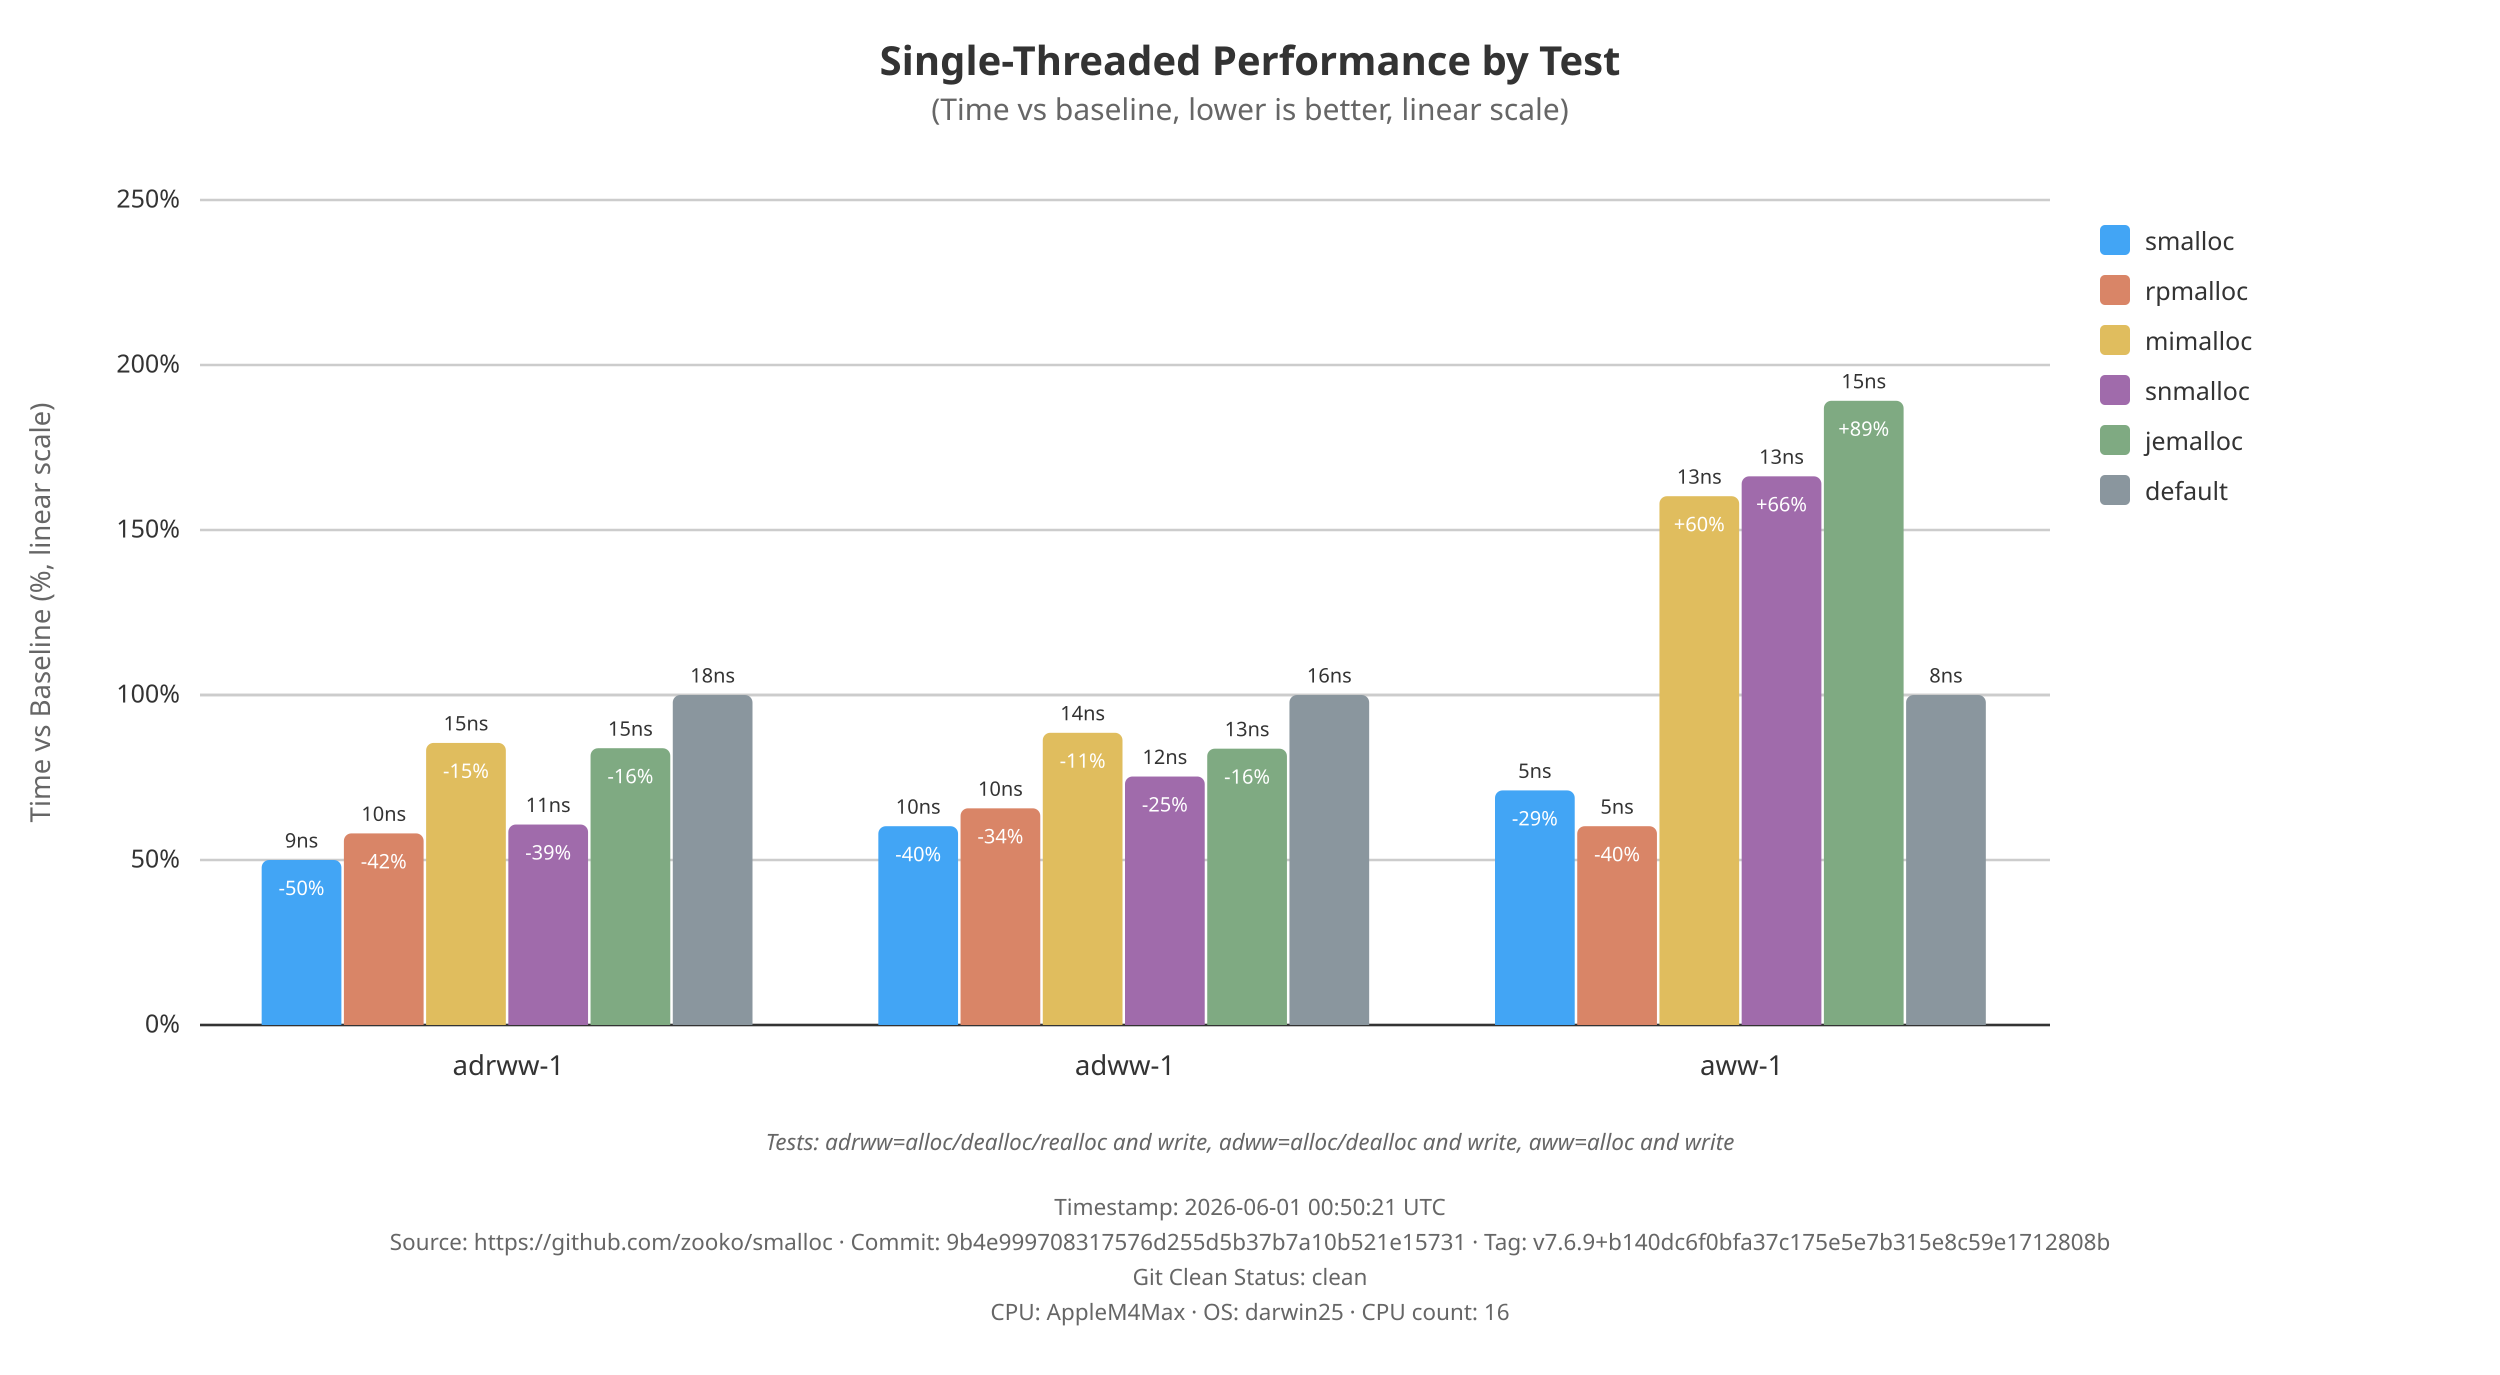
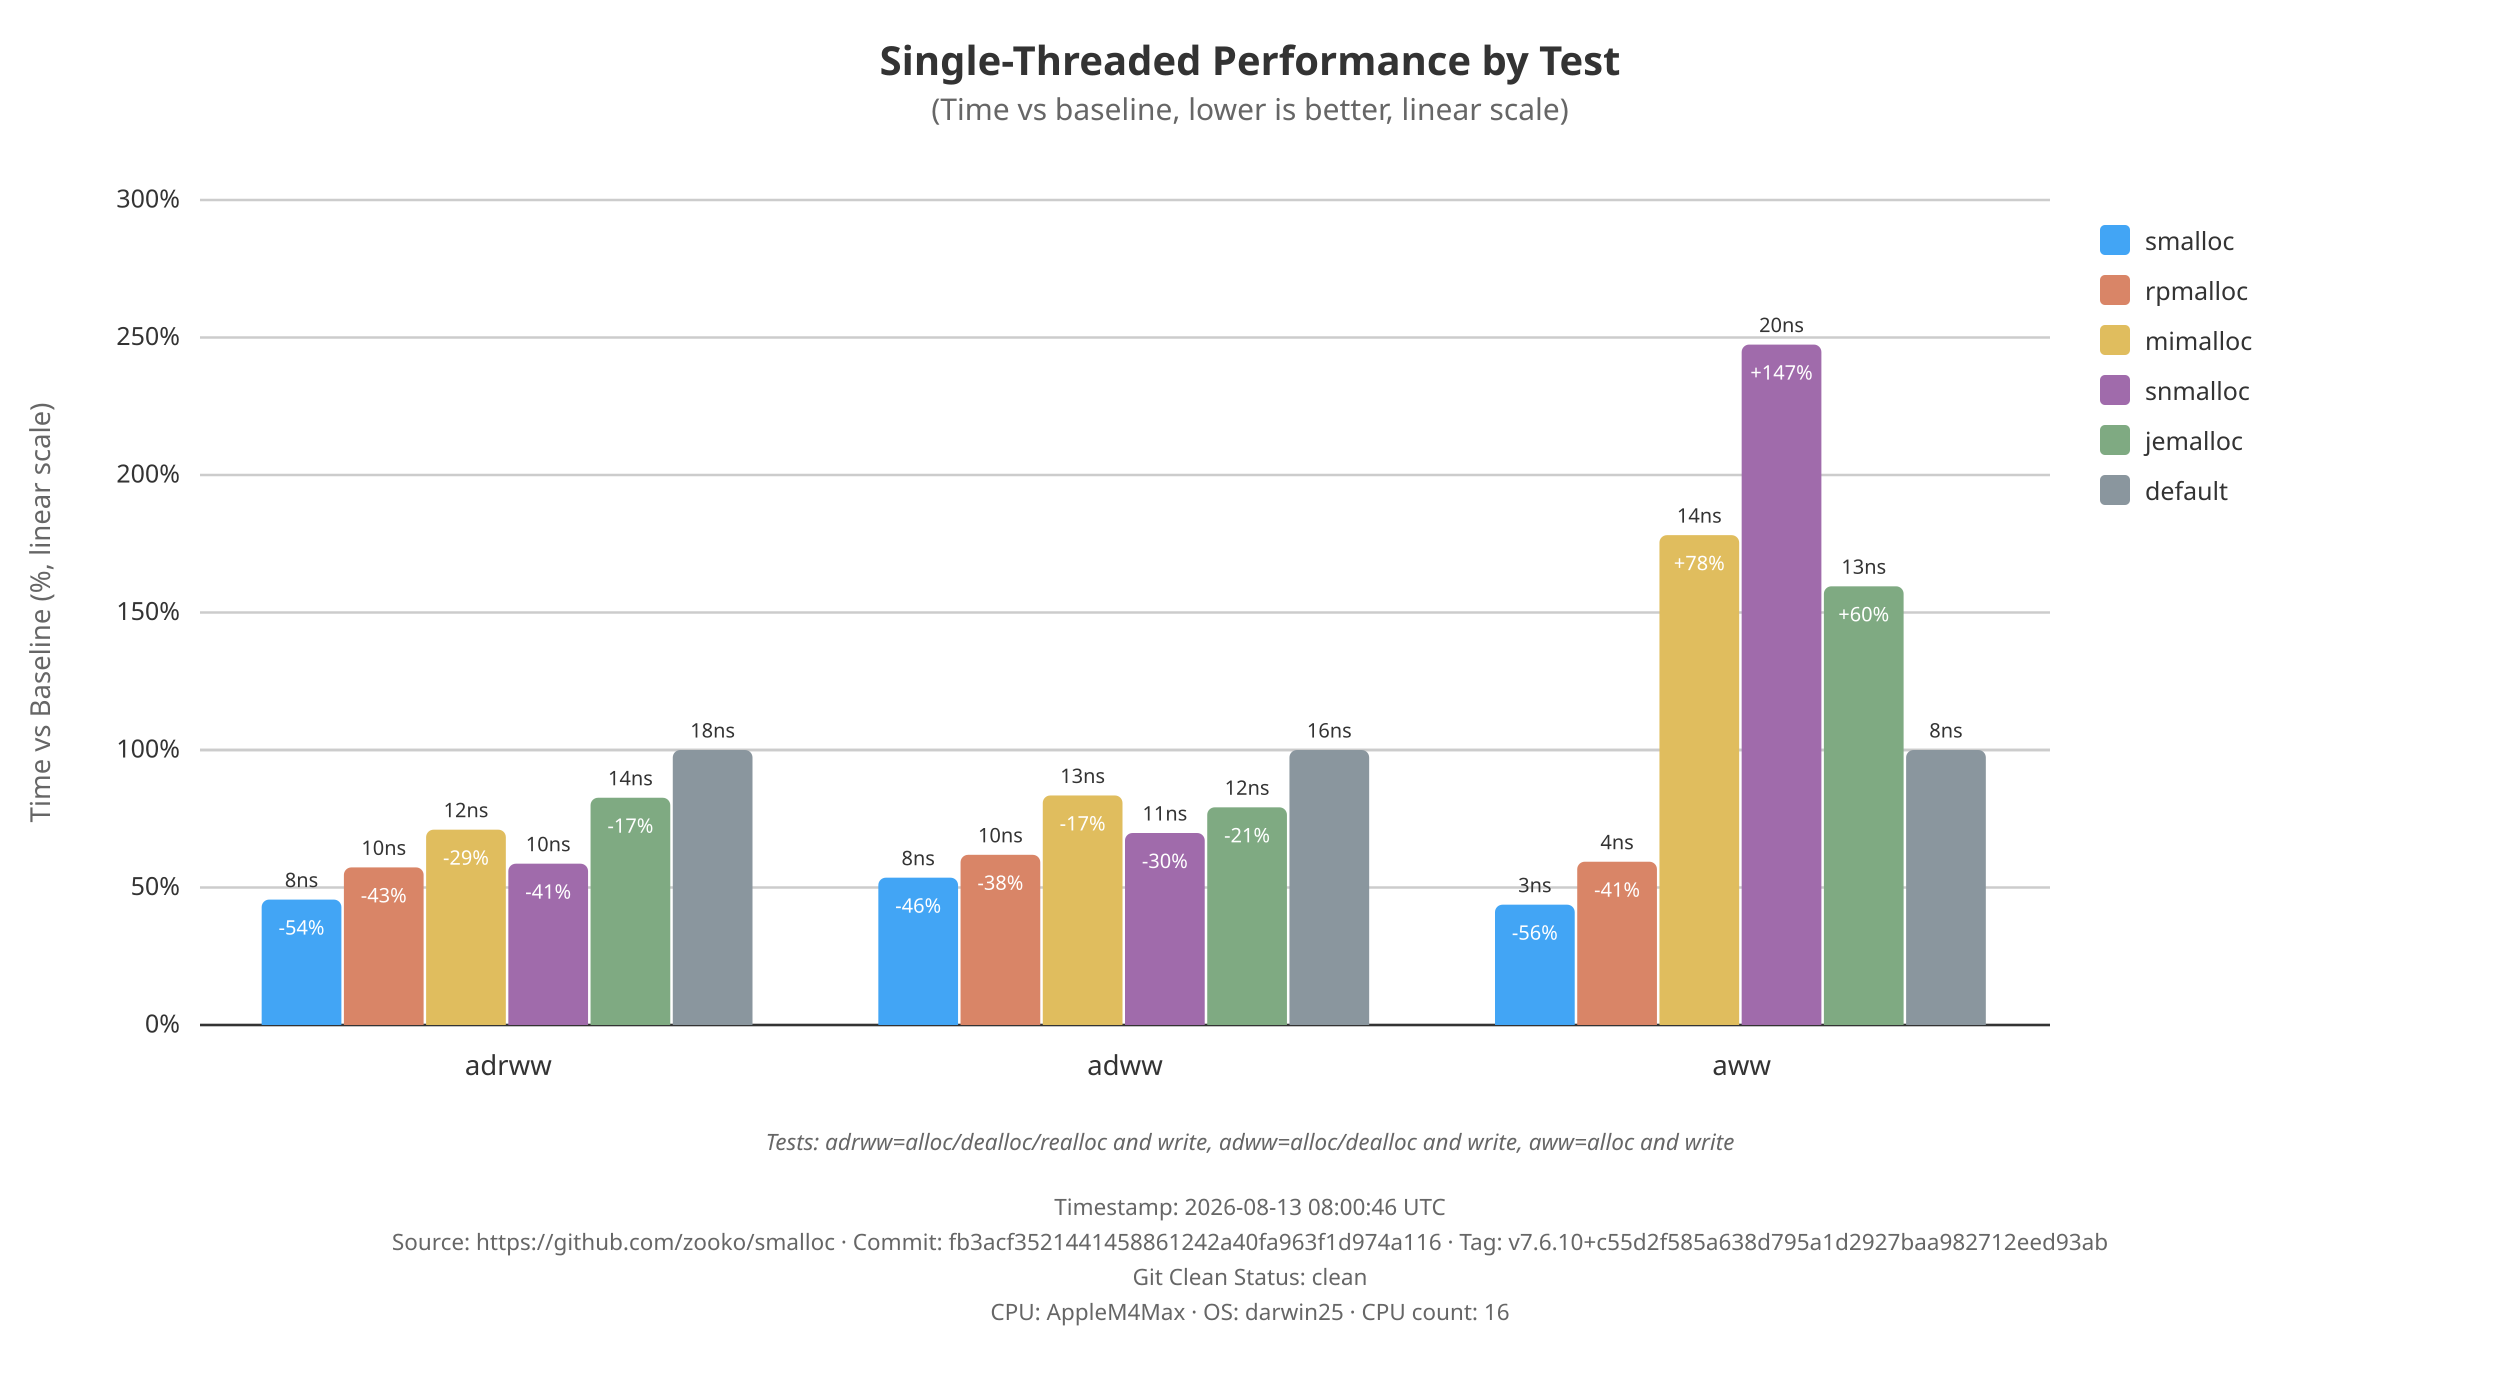
<svg xmlns="http://www.w3.org/2000/svg" viewBox="0 0 1000 550" width="1000" height="550">
  <rect width="1000" height="550" fill="white" />
  <style>
    .title { font-family: sans-serif; font-size: 16px; font-weight: bold; fill: #333333; }
    .subtitle { font-family: sans-serif; font-size: 12px; fill: #666666; }
    .axis-label { font-family: sans-serif; font-size: 11px; fill: #666666; }
    .tick-label { font-family: sans-serif; font-size: 10px; fill: #333333; }
    .tick-label-minor { font-family: sans-serif; font-size: 9px; fill: #999999; }
    .test-label { font-family: sans-serif; font-size: 11px; fill: #333333; }
    .bar-label-value { font-family: sans-serif; font-size: 8px; fill: #333333; }
    .bar-label-pct { font-family: sans-serif; font-size: 8px; fill: white; }
    .legend-text { font-family: sans-serif; font-size: 10px; fill: #333333; }
    .metadata { font-family: sans-serif; font-size: 9px; fill: #666666; }
    .key-text { font-family: sans-serif; font-size: 9px; font-style: italic; fill: #666666; }
    .grid-line-major { stroke: #cccccc; stroke-width: 1; }
    .grid-line-minor { stroke: #e0e0e0; stroke-width: 0.5; stroke-dasharray: 4,3; }
  </style>
  <text x="500.0" y="30" class="title" text-anchor="middle">Single-Threaded Performance by Test</text>
  <text x="500.0" y="48" class="subtitle" text-anchor="middle">(Time vs baseline, lower is better, linear scale)</text>
  <text x="20" y="245.0" class="axis-label" text-anchor="middle" transform="rotate(-90 20 245.0)">Time vs Baseline (%, linear scale)</text>
  <line x1="80" y1="410.0" x2="820" y2="410.0" class="grid-line-major" />
  <text x="72" y="413.0" class="tick-label" text-anchor="end">0%</text>
-   <line x1="80" y1="344.0" x2="820" y2="344.0" class="grid-line-major" />
-   <text x="72" y="347.0" class="tick-label" text-anchor="end">50%</text>
-   <line x1="80" y1="278.0" x2="820" y2="278.0" class="grid-line-major" />
-   <text x="72" y="281.0" class="tick-label" text-anchor="end">100%</text>
-   <line x1="80" y1="212.0" x2="820" y2="212.0" class="grid-line-major" />
-   <text x="72" y="215.0" class="tick-label" text-anchor="end">150%</text>
-   <line x1="80" y1="146.0" x2="820" y2="146.0" class="grid-line-major" />
-   <text x="72" y="149.0" class="tick-label" text-anchor="end">200%</text>
+   <line x1="80" y1="355.0" x2="820" y2="355.0" class="grid-line-major" />
+   <text x="72" y="358.0" class="tick-label" text-anchor="end">50%</text>
+   <line x1="80" y1="300.0" x2="820" y2="300.0" class="grid-line-major" />
+   <text x="72" y="303.0" class="tick-label" text-anchor="end">100%</text>
+   <line x1="80" y1="245.0" x2="820" y2="245.0" class="grid-line-major" />
+   <text x="72" y="248.0" class="tick-label" text-anchor="end">150%</text>
+   <line x1="80" y1="190.0" x2="820" y2="190.0" class="grid-line-major" />
+   <text x="72" y="193.0" class="tick-label" text-anchor="end">200%</text>
+   <line x1="80" y1="135.0" x2="820" y2="135.0" class="grid-line-major" />
+   <text x="72" y="138.0" class="tick-label" text-anchor="end">250%</text>
  <line x1="80" y1="80.0" x2="820" y2="80.0" class="grid-line-major" />
-   <text x="72" y="83.0" class="tick-label" text-anchor="end">250%</text>
-   <line x1="80" y1="278.0" x2="820" y2="278.0" class="grid-line-major" />
+   <text x="72" y="83.0" class="tick-label" text-anchor="end">300%</text>
+   <line x1="80" y1="300.0" x2="820" y2="300.0" class="grid-line-major" />
  <line x1="80" y1="410" x2="820" y2="410" stroke="#333333" stroke-width="1" />
-   <path d="M 104.667 410.0 L 136.556 410.0 L 136.556 347.0 A 3 3 0 0 0 133.556 344.0 L 107.667 344.0 A 3 3 0 0 0 104.667 347.0 Z" fill="#42a5f5" />
-   <text x="120.611" y="339.0" class="bar-label-value" text-anchor="middle">9ns</text>
-   <text x="120.611" y="358.0" class="bar-label-pct" text-anchor="middle">-50%</text>
-   <path d="M 137.556 410.0 L 169.444 410.0 L 169.444 336.355 A 3 3 0 0 0 166.444 333.355 L 140.556 333.355 A 3 3 0 0 0 137.556 336.355 Z" fill="#d98567" />
-   <text x="153.5" y="328.355" class="bar-label-value" text-anchor="middle">10ns</text>
-   <text x="153.5" y="347.355" class="bar-label-pct" text-anchor="middle">-42%</text>
-   <path d="M 170.444 410.0 L 202.333 410.0 L 202.333 300.161 A 3 3 0 0 0 199.333 297.161 L 173.444 297.161 A 3 3 0 0 0 170.444 300.161 Z" fill="#e0bd5e" />
-   <text x="186.389" y="292.161" class="bar-label-value" text-anchor="middle">15ns</text>
-   <text x="186.389" y="311.161" class="bar-label-pct" text-anchor="middle">-15%</text>
-   <path d="M 203.333 410.0 L 235.222 410.0 L 235.222 332.806 A 3 3 0 0 0 232.222 329.806 L 206.333 329.806 A 3 3 0 0 0 203.333 332.806 Z" fill="#a06bab" />
-   <text x="219.278" y="324.806" class="bar-label-value" text-anchor="middle">11ns</text>
-   <text x="219.278" y="343.806" class="bar-label-pct" text-anchor="middle">-39%</text>
-   <path d="M 236.222 410.0 L 268.111 410.0 L 268.111 302.29 A 3 3 0 0 0 265.111 299.29 L 239.222 299.29 A 3 3 0 0 0 236.222 302.29 Z" fill="#7faa82" />
-   <text x="252.167" y="294.29" class="bar-label-value" text-anchor="middle">15ns</text>
-   <text x="252.167" y="313.29" class="bar-label-pct" text-anchor="middle">-16%</text>
-   <path d="M 269.111 410.0 L 301 410.0 L 301 281.0 A 3 3 0 0 0 298 278.0 L 272.111 278.0 A 3 3 0 0 0 269.111 281.0 Z" fill="#8a969e" />
-   <text x="285.056" y="273.0" class="bar-label-value" text-anchor="middle">18ns</text>
-   <text x="203.333" y="430" class="test-label" text-anchor="middle">adrww-1</text>
-   <path d="M 351.333 410.0 L 383.222 410.0 L 383.222 333.482 A 3 3 0 0 0 380.222 330.482 L 354.333 330.482 A 3 3 0 0 0 351.333 333.482 Z" fill="#42a5f5" />
-   <text x="367.278" y="325.482" class="bar-label-value" text-anchor="middle">10ns</text>
-   <text x="367.278" y="344.482" class="bar-label-pct" text-anchor="middle">-40%</text>
-   <path d="M 384.222 410.0 L 416.111 410.0 L 416.111 326.325 A 3 3 0 0 0 413.111 323.325 L 387.222 323.325 A 3 3 0 0 0 384.222 326.325 Z" fill="#d98567" />
-   <text x="400.167" y="318.325" class="bar-label-value" text-anchor="middle">10ns</text>
-   <text x="400.167" y="337.325" class="bar-label-pct" text-anchor="middle">-34%</text>
-   <path d="M 417.111 410.0 L 449.0 410.0 L 449.0 296.108 A 3 3 0 0 0 446.0 293.108 L 420.111 293.108 A 3 3 0 0 0 417.111 296.108 Z" fill="#e0bd5e" />
-   <text x="433.056" y="288.108" class="bar-label-value" text-anchor="middle">14ns</text>
-   <text x="433.056" y="307.108" class="bar-label-pct" text-anchor="middle">-11%</text>
-   <path d="M 450.0 410.0 L 481.889 410.0 L 481.889 313.602 A 3 3 0 0 0 478.889 310.602 L 453.0 310.602 A 3 3 0 0 0 450.0 313.602 Z" fill="#a06bab" />
-   <text x="465.944" y="305.602" class="bar-label-value" text-anchor="middle">12ns</text>
-   <text x="465.944" y="324.602" class="bar-label-pct" text-anchor="middle">-25%</text>
-   <path d="M 482.889 410.0 L 514.778 410.0 L 514.778 302.47 A 3 3 0 0 0 511.778 299.47 L 485.889 299.47 A 3 3 0 0 0 482.889 302.47 Z" fill="#7faa82" />
-   <text x="498.833" y="294.47" class="bar-label-value" text-anchor="middle">13ns</text>
-   <text x="498.833" y="313.47" class="bar-label-pct" text-anchor="middle">-16%</text>
-   <path d="M 515.778 410.0 L 547.667 410.0 L 547.667 281.0 A 3 3 0 0 0 544.667 278.0 L 518.778 278.0 A 3 3 0 0 0 515.778 281.0 Z" fill="#8a969e" />
-   <text x="531.722" y="273.0" class="bar-label-value" text-anchor="middle">16ns</text>
-   <text x="450.0" y="430" class="test-label" text-anchor="middle">adww-1</text>
-   <path d="M 598 410.0 L 629.889 410.0 L 629.889 319.169 A 3 3 0 0 0 626.889 316.169 L 601 316.169 A 3 3 0 0 0 598 319.169 Z" fill="#42a5f5" />
-   <text x="613.944" y="311.169" class="bar-label-value" text-anchor="middle">5ns</text>
-   <text x="613.944" y="330.169" class="bar-label-pct" text-anchor="middle">-29%</text>
-   <path d="M 630.889 410.0 L 662.778 410.0 L 662.778 333.482 A 3 3 0 0 0 659.778 330.482 L 633.889 330.482 A 3 3 0 0 0 630.889 333.482 Z" fill="#d98567" />
-   <text x="646.833" y="325.482" class="bar-label-value" text-anchor="middle">5ns</text>
-   <text x="646.833" y="344.482" class="bar-label-pct" text-anchor="middle">-40%</text>
-   <path d="M 663.778 410.0 L 695.667 410.0 L 695.667 201.482 A 3 3 0 0 0 692.667 198.482 L 666.778 198.482 A 3 3 0 0 0 663.778 201.482 Z" fill="#e0bd5e" />
-   <text x="679.722" y="193.482" class="bar-label-value" text-anchor="middle">13ns</text>
-   <text x="679.722" y="212.482" class="bar-label-pct" text-anchor="middle">+60%</text>
-   <path d="M 696.667 410.0 L 728.556 410.0 L 728.556 193.53 A 3 3 0 0 0 725.556 190.53 L 699.667 190.53 A 3 3 0 0 0 696.667 193.53 Z" fill="#a06bab" />
-   <text x="712.611" y="185.53" class="bar-label-value" text-anchor="middle">13ns</text>
-   <text x="712.611" y="204.53" class="bar-label-pct" text-anchor="middle">+66%</text>
-   <path d="M 729.556 410.0 L 761.444 410.0 L 761.444 163.313 A 3 3 0 0 0 758.444 160.313 L 732.556 160.313 A 3 3 0 0 0 729.556 163.313 Z" fill="#7faa82" />
-   <text x="745.5" y="155.313" class="bar-label-value" text-anchor="middle">15ns</text>
-   <text x="745.5" y="174.313" class="bar-label-pct" text-anchor="middle">+89%</text>
-   <path d="M 762.444 410.0 L 794.333 410.0 L 794.333 281.0 A 3 3 0 0 0 791.333 278.0 L 765.444 278.0 A 3 3 0 0 0 762.444 281.0 Z" fill="#8a969e" />
-   <text x="778.389" y="273.0" class="bar-label-value" text-anchor="middle">8ns</text>
-   <text x="696.667" y="430" class="test-label" text-anchor="middle">aww-1</text>
+   <path d="M 104.667 410.0 L 136.556 410.0 L 136.556 362.834 A 3 3 0 0 0 133.556 359.834 L 107.667 359.834 A 3 3 0 0 0 104.667 362.834 Z" fill="#42a5f5" />
+   <text x="120.611" y="354.834" class="bar-label-value" text-anchor="middle">8ns</text>
+   <text x="120.611" y="373.834" class="bar-label-pct" text-anchor="middle">-54%</text>
+   <path d="M 137.556 410.0 L 169.444 410.0 L 169.444 349.963 A 3 3 0 0 0 166.444 346.963 L 140.556 346.963 A 3 3 0 0 0 137.556 349.963 Z" fill="#d98567" />
+   <text x="153.5" y="341.963" class="bar-label-value" text-anchor="middle">10ns</text>
+   <text x="153.5" y="360.963" class="bar-label-pct" text-anchor="middle">-43%</text>
+   <path d="M 170.444 410.0 L 202.333 410.0 L 202.333 334.871 A 3 3 0 0 0 199.333 331.871 L 173.444 331.871 A 3 3 0 0 0 170.444 334.871 Z" fill="#e0bd5e" />
+   <text x="186.389" y="326.871" class="bar-label-value" text-anchor="middle">12ns</text>
+   <text x="186.389" y="345.871" class="bar-label-pct" text-anchor="middle">-29%</text>
+   <path d="M 203.333 410.0 L 235.222 410.0 L 235.222 348.479 A 3 3 0 0 0 232.222 345.479 L 206.333 345.479 A 3 3 0 0 0 203.333 348.479 Z" fill="#a06bab" />
+   <text x="219.278" y="340.479" class="bar-label-value" text-anchor="middle">10ns</text>
+   <text x="219.278" y="359.479" class="bar-label-pct" text-anchor="middle">-41%</text>
+   <path d="M 236.222 410.0 L 268.111 410.0 L 268.111 322.101 A 3 3 0 0 0 265.111 319.101 L 239.222 319.101 A 3 3 0 0 0 236.222 322.101 Z" fill="#7faa82" />
+   <text x="252.167" y="314.101" class="bar-label-value" text-anchor="middle">14ns</text>
+   <text x="252.167" y="333.101" class="bar-label-pct" text-anchor="middle">-17%</text>
+   <path d="M 269.111 410.0 L 301 410.0 L 301 303.0 A 3 3 0 0 0 298 300.0 L 272.111 300.0 A 3 3 0 0 0 269.111 303.0 Z" fill="#8a969e" />
+   <text x="285.056" y="295.0" class="bar-label-value" text-anchor="middle">18ns</text>
+   <text x="203.333" y="430" class="test-label" text-anchor="middle">adrww</text>
+   <path d="M 351.333 410.0 L 383.222 410.0 L 383.222 354.074 A 3 3 0 0 0 380.222 351.074 L 354.333 351.074 A 3 3 0 0 0 351.333 354.074 Z" fill="#42a5f5" />
+   <text x="367.278" y="346.074" class="bar-label-value" text-anchor="middle">8ns</text>
+   <text x="367.278" y="365.074" class="bar-label-pct" text-anchor="middle">-46%</text>
+   <path d="M 384.222 410.0 L 416.111 410.0 L 416.111 344.932 A 3 3 0 0 0 413.111 341.932 L 387.222 341.932 A 3 3 0 0 0 384.222 344.932 Z" fill="#d98567" />
+   <text x="400.167" y="336.932" class="bar-label-value" text-anchor="middle">10ns</text>
+   <text x="400.167" y="355.932" class="bar-label-pct" text-anchor="middle">-38%</text>
+   <path d="M 417.111 410.0 L 449.0 410.0 L 449.0 321.191 A 3 3 0 0 0 446.0 318.191 L 420.111 318.191 A 3 3 0 0 0 417.111 321.191 Z" fill="#e0bd5e" />
+   <text x="433.056" y="313.191" class="bar-label-value" text-anchor="middle">13ns</text>
+   <text x="433.056" y="332.191" class="bar-label-pct" text-anchor="middle">-17%</text>
+   <path d="M 450.0 410.0 L 481.889 410.0 L 481.889 336.205 A 3 3 0 0 0 478.889 333.205 L 453.0 333.205 A 3 3 0 0 0 450.0 336.205 Z" fill="#a06bab" />
+   <text x="465.944" y="328.205" class="bar-label-value" text-anchor="middle">11ns</text>
+   <text x="465.944" y="347.205" class="bar-label-pct" text-anchor="middle">-30%</text>
+   <path d="M 482.889 410.0 L 514.778 410.0 L 514.778 325.932 A 3 3 0 0 0 511.778 322.932 L 485.889 322.932 A 3 3 0 0 0 482.889 325.932 Z" fill="#7faa82" />
+   <text x="498.833" y="317.932" class="bar-label-value" text-anchor="middle">12ns</text>
+   <text x="498.833" y="336.932" class="bar-label-pct" text-anchor="middle">-21%</text>
+   <path d="M 515.778 410.0 L 547.667 410.0 L 547.667 303.0 A 3 3 0 0 0 544.667 300.0 L 518.778 300.0 A 3 3 0 0 0 515.778 303.0 Z" fill="#8a969e" />
+   <text x="531.722" y="295.0" class="bar-label-value" text-anchor="middle">16ns</text>
+   <text x="450.0" y="430" class="test-label" text-anchor="middle">adww</text>
+   <path d="M 598 410.0 L 629.889 410.0 L 629.889 364.876 A 3 3 0 0 0 626.889 361.876 L 601 361.876 A 3 3 0 0 0 598 364.876 Z" fill="#42a5f5" />
+   <text x="613.944" y="356.876" class="bar-label-value" text-anchor="middle">3ns</text>
+   <text x="613.944" y="375.876" class="bar-label-pct" text-anchor="middle">-56%</text>
+   <path d="M 630.889 410.0 L 662.778 410.0 L 662.778 347.687 A 3 3 0 0 0 659.778 344.687 L 633.889 344.687 A 3 3 0 0 0 630.889 347.687 Z" fill="#d98567" />
+   <text x="646.833" y="339.687" class="bar-label-value" text-anchor="middle">4ns</text>
+   <text x="646.833" y="358.687" class="bar-label-pct" text-anchor="middle">-41%</text>
+   <path d="M 663.778 410.0 L 695.667 410.0 L 695.667 217.063 A 3 3 0 0 0 692.667 214.063 L 666.778 214.063 A 3 3 0 0 0 663.778 217.063 Z" fill="#e0bd5e" />
+   <text x="679.722" y="209.063" class="bar-label-value" text-anchor="middle">14ns</text>
+   <text x="679.722" y="228.063" class="bar-label-pct" text-anchor="middle">+78%</text>
+   <path d="M 696.667 410.0 L 728.556 410.0 L 728.556 140.83 A 3 3 0 0 0 725.556 137.83 L 699.667 137.83 A 3 3 0 0 0 696.667 140.83 Z" fill="#a06bab" />
+   <text x="712.611" y="132.83" class="bar-label-value" text-anchor="middle">20ns</text>
+   <text x="712.611" y="151.83" class="bar-label-pct" text-anchor="middle">+147%</text>
+   <path d="M 729.556 410.0 L 761.444 410.0 L 761.444 237.522 A 3 3 0 0 0 758.444 234.522 L 732.556 234.522 A 3 3 0 0 0 729.556 237.522 Z" fill="#7faa82" />
+   <text x="745.5" y="229.522" class="bar-label-value" text-anchor="middle">13ns</text>
+   <text x="745.5" y="248.522" class="bar-label-pct" text-anchor="middle">+60%</text>
+   <path d="M 762.444 410.0 L 794.333 410.0 L 794.333 303.0 A 3 3 0 0 0 791.333 300.0 L 765.444 300.0 A 3 3 0 0 0 762.444 303.0 Z" fill="#8a969e" />
+   <text x="778.389" y="295.0" class="bar-label-value" text-anchor="middle">8ns</text>
+   <text x="696.667" y="430" class="test-label" text-anchor="middle">aww</text>
  <rect x="840" y="90" width="12" height="12" fill="#42a5f5" rx="2" />
  <text x="858" y="100" class="legend-text">smalloc</text>
  <rect x="840" y="110" width="12" height="12" fill="#d98567" rx="2" />
  <text x="858" y="120" class="legend-text">rpmalloc</text>
  <rect x="840" y="130" width="12" height="12" fill="#e0bd5e" rx="2" />
  <text x="858" y="140" class="legend-text">mimalloc</text>
  <rect x="840" y="150" width="12" height="12" fill="#a06bab" rx="2" />
  <text x="858" y="160" class="legend-text">snmalloc</text>
  <rect x="840" y="170" width="12" height="12" fill="#7faa82" rx="2" />
  <text x="858" y="180" class="legend-text">jemalloc</text>
  <rect x="840" y="190" width="12" height="12" fill="#8a969e" rx="2" />
  <text x="858" y="200" class="legend-text">default</text>
  <text x="500.0" y="460" class="key-text" text-anchor="middle">Tests: adrww=alloc/dealloc/realloc and write, adww=alloc/dealloc and write, aww=alloc and write</text>
-   <text x="500.0" y="486" class="metadata" text-anchor="middle">Timestamp: 2026-06-01 00:50:21 UTC</text>
-   <text x="500.0" y="500" class="metadata" text-anchor="middle">Source: https://github.com/zooko/smalloc · Commit: 9b4e999708317576d255d5b37b7a10b521e15731 · Tag: v7.6.9+b140dc6f0bfa37c175e5e7b315e8c59e1712808b</text>
+   <text x="500.0" y="486" class="metadata" text-anchor="middle">Timestamp: 2026-08-13 08:00:46 UTC</text>
+   <text x="500.0" y="500" class="metadata" text-anchor="middle">Source: https://github.com/zooko/smalloc · Commit: fb3acf3521441458861242a40fa963f1d974a116 · Tag: v7.6.10+c55d2f585a638d795a1d2927baa982712eed93ab</text>
  <text x="500.0" y="514" class="metadata" text-anchor="middle">Git Clean Status: clean</text>
  <text x="500.0" y="528" class="metadata" text-anchor="middle">CPU: AppleM4Max · OS: darwin25 · CPU count: 16</text>
</svg>
